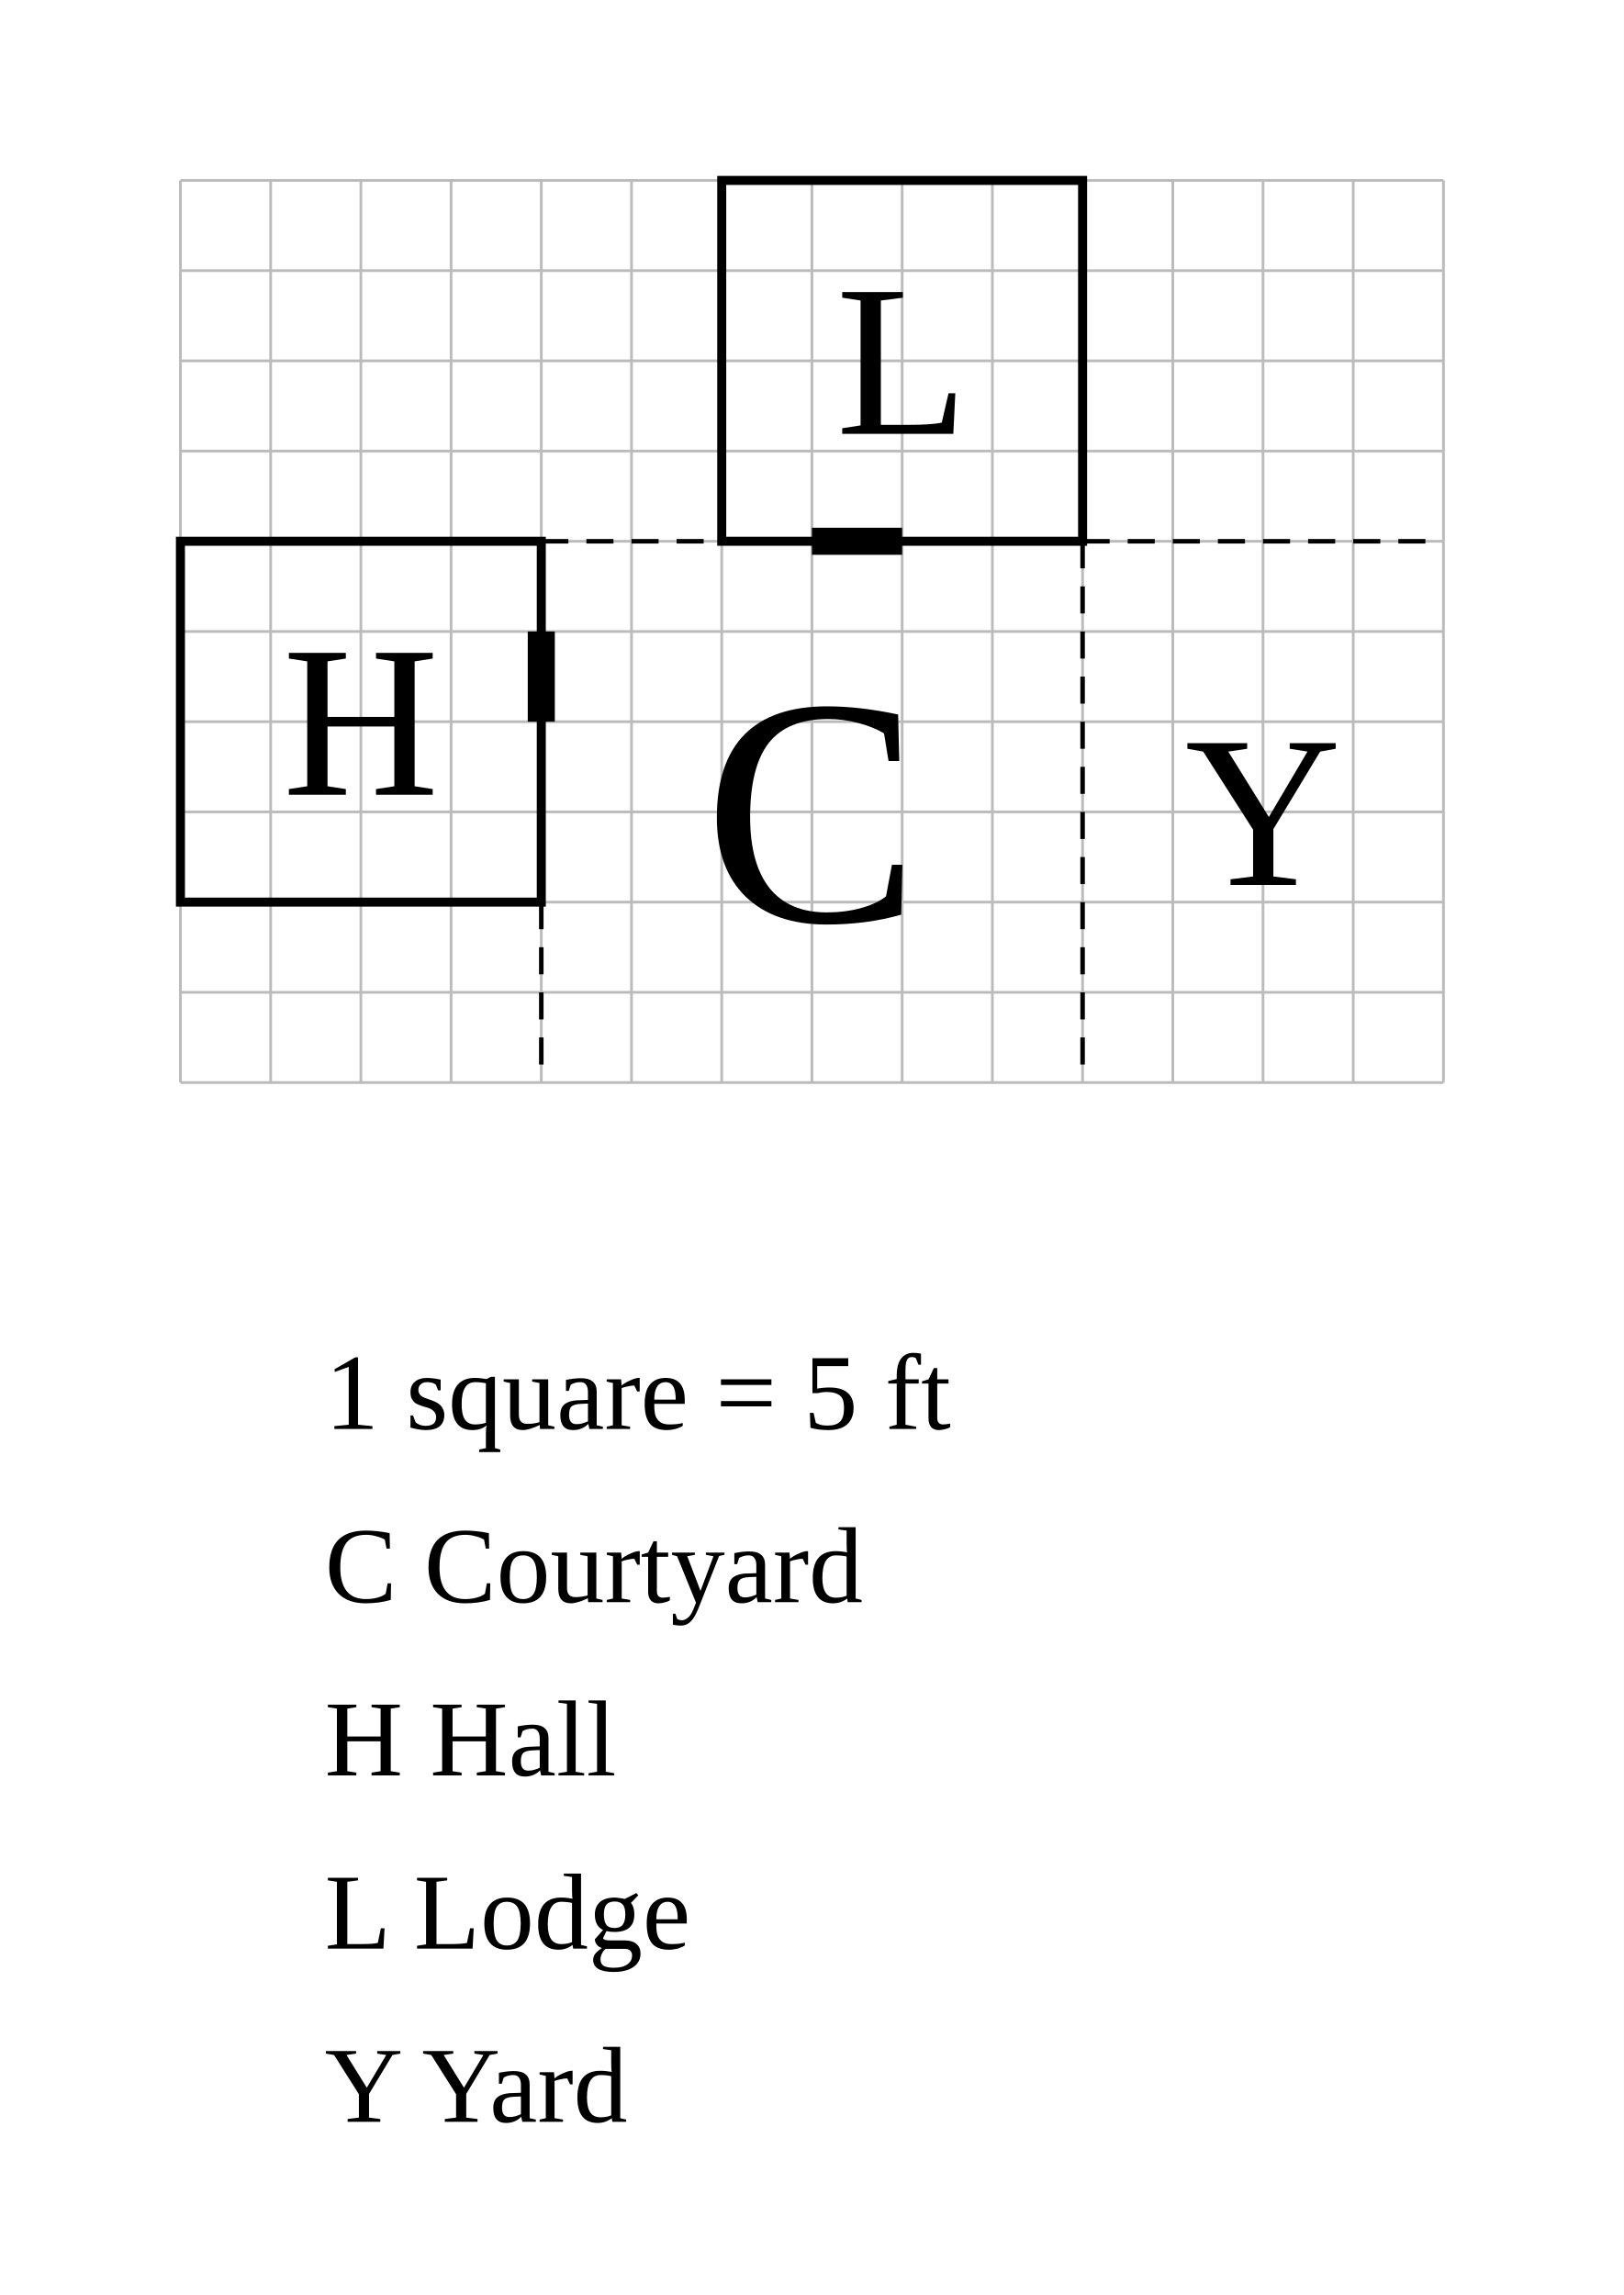
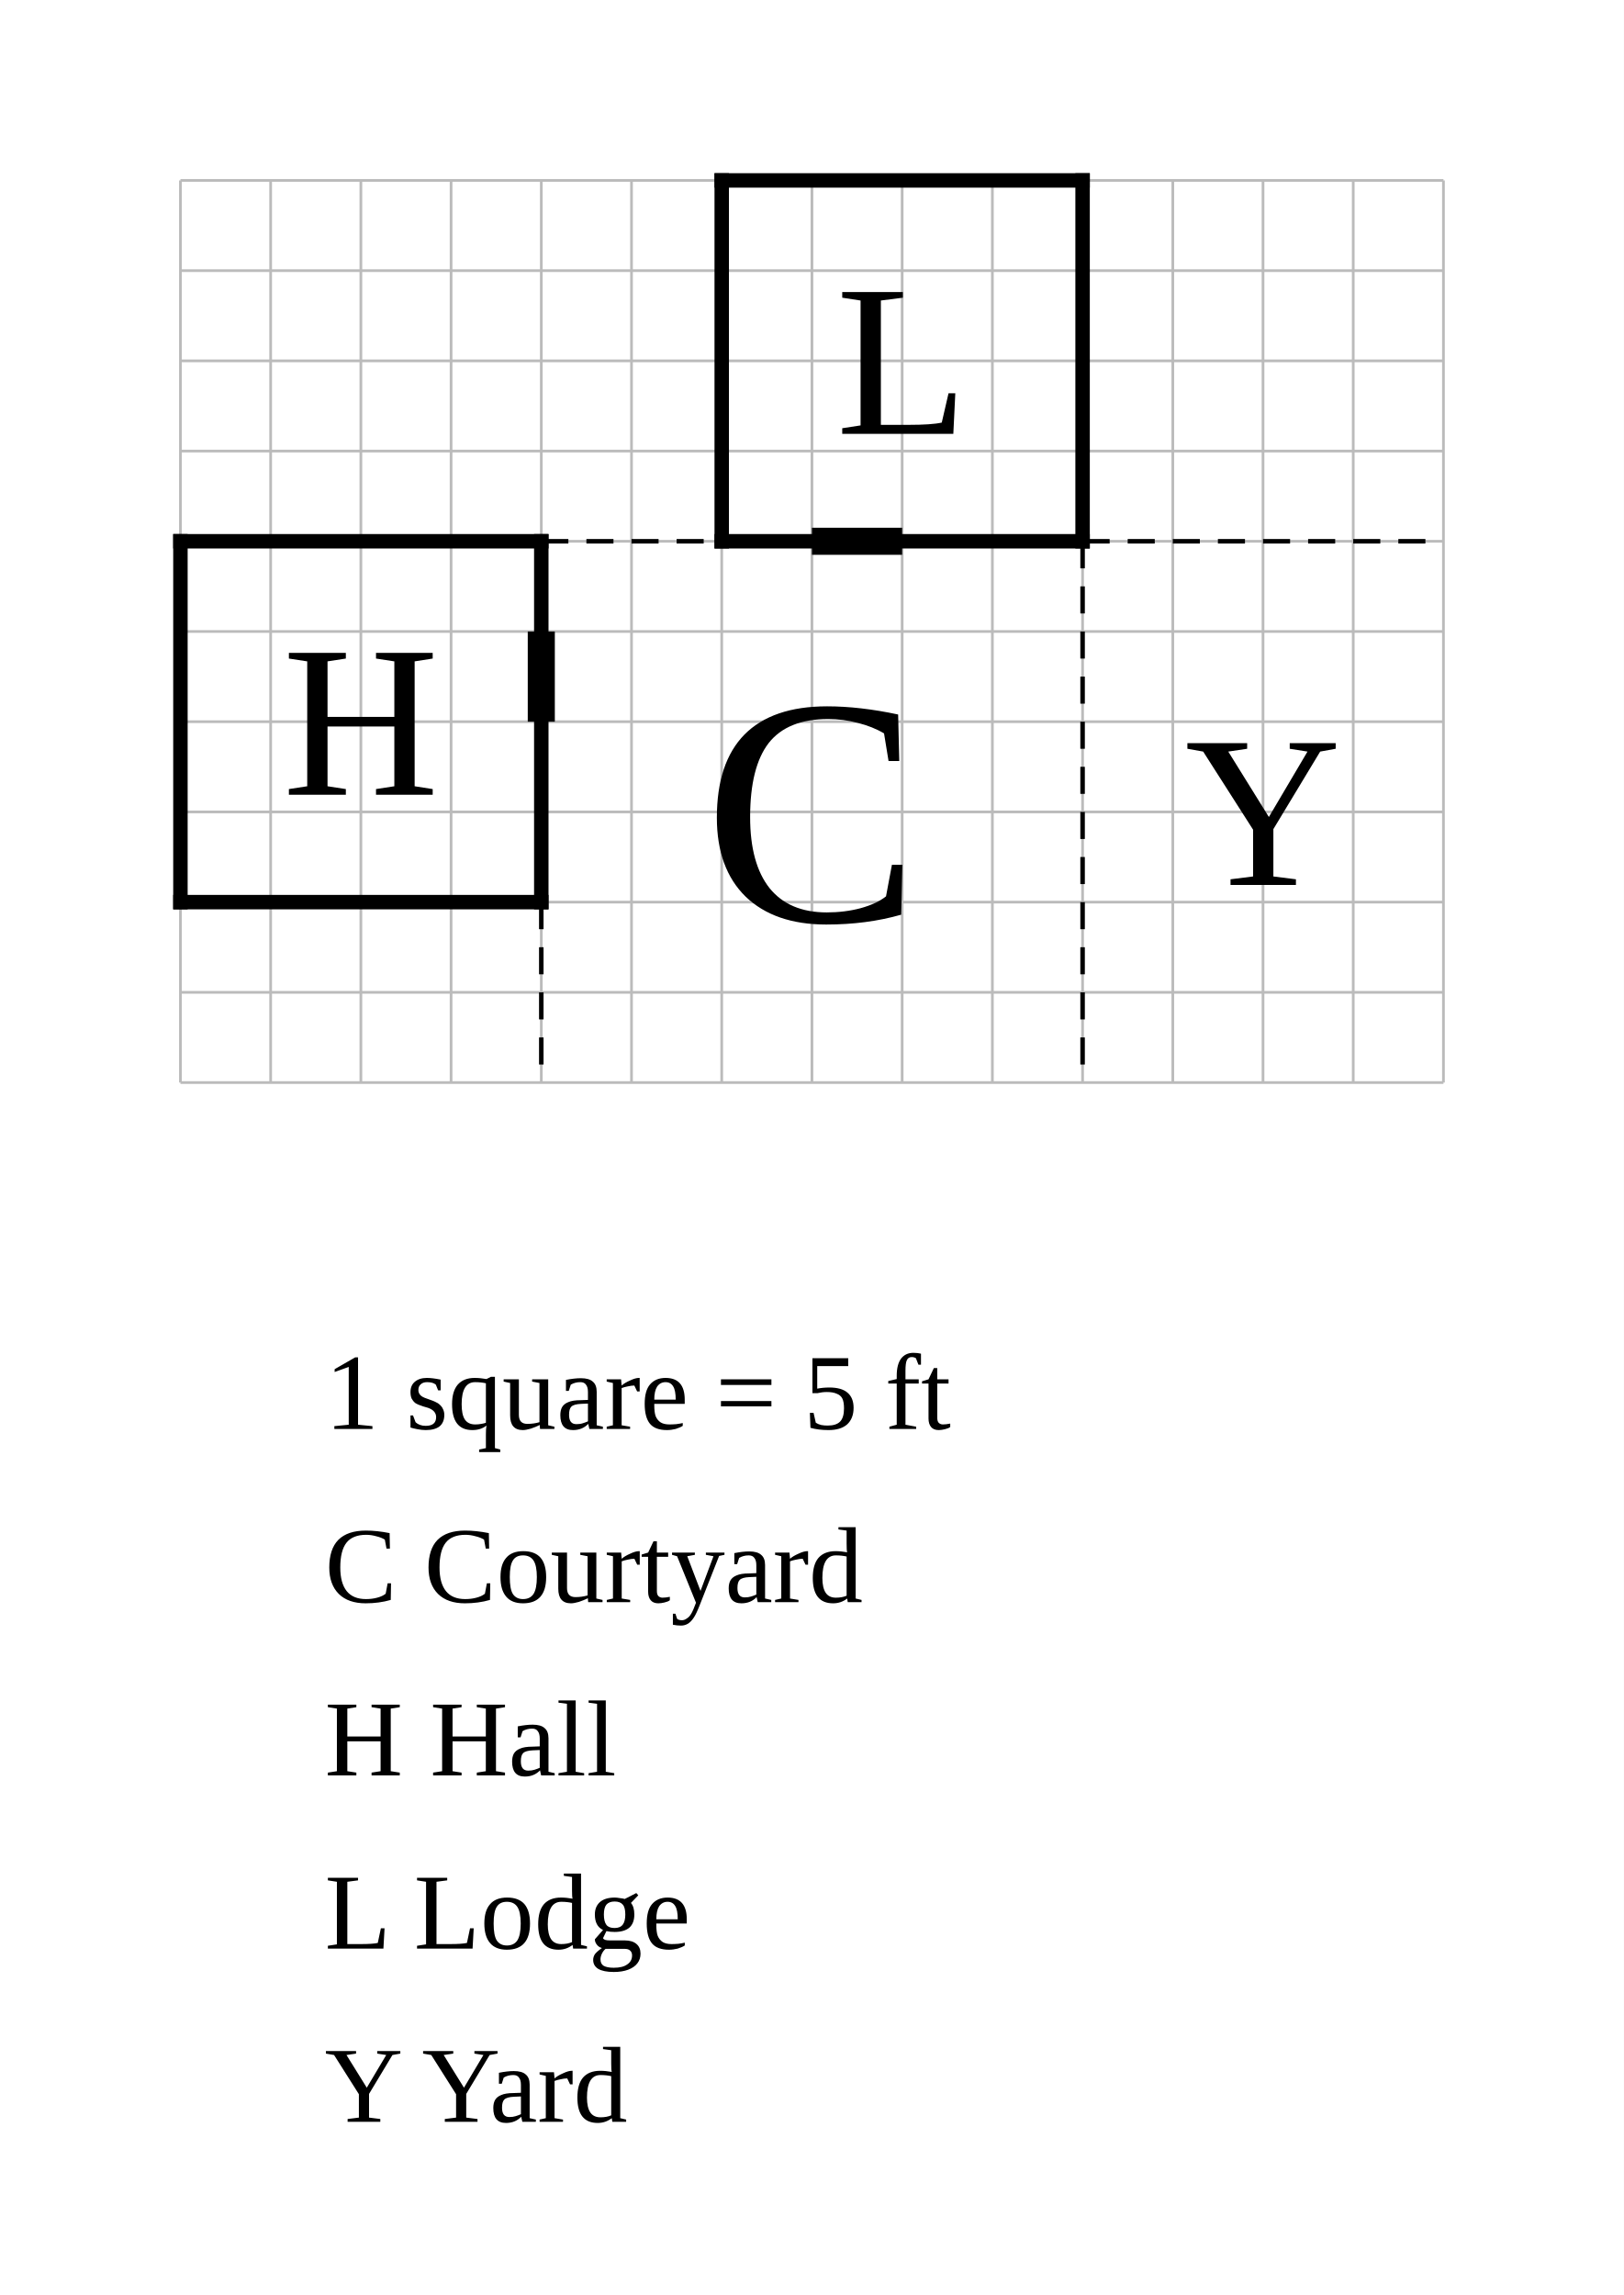
<svg xmlns="http://www.w3.org/2000/svg" width="900" height="1272" viewBox="-30 -30 90 127.2">
  <rect x="-30" y="-30" width="90" height="127.2" fill="white" />
  <g stroke="#bbb" stroke-width="0.15">
    <line x1="-20" y1="-20" x2="-20" y2="30" />
    <line x1="-15" y1="-20" x2="-15" y2="30" />
    <line x1="-10" y1="-20" x2="-10" y2="30" />
    <line x1="-5" y1="-20" x2="-5" y2="30" />
    <line x1="0" y1="-20" x2="0" y2="30" />
    <line x1="5" y1="-20" x2="5" y2="30" />
    <line x1="10" y1="-20" x2="10" y2="30" />
    <line x1="15" y1="-20" x2="15" y2="30" />
    <line x1="20" y1="-20" x2="20" y2="30" />
    <line x1="25" y1="-20" x2="25" y2="30" />
    <line x1="30" y1="-20" x2="30" y2="30" />
    <line x1="35" y1="-20" x2="35" y2="30" />
    <line x1="40" y1="-20" x2="40" y2="30" />
    <line x1="45" y1="-20" x2="45" y2="30" />
    <line x1="50" y1="-20" x2="50" y2="30" />
    <line x1="-20" y1="-20" x2="50" y2="-20" />
    <line x1="-20" y1="-15" x2="50" y2="-15" />
    <line x1="-20" y1="-10" x2="50" y2="-10" />
    <line x1="-20" y1="-5" x2="50" y2="-5" />
    <line x1="-20" y1="0" x2="50" y2="0" />
    <line x1="-20" y1="5" x2="50" y2="5" />
    <line x1="-20" y1="10" x2="50" y2="10" />
    <line x1="-20" y1="15" x2="50" y2="15" />
    <line x1="-20" y1="20" x2="50" y2="20" />
    <line x1="-20" y1="25" x2="50" y2="25" />
    <line x1="-20" y1="30" x2="50" y2="30" />
  </g>
+   <line class="wall exterior" x1="-20" y1="0" x2="-20" y2="20" stroke="black" stroke-width="0.8" stroke-linecap="square" />
+   <line class="wall exterior" x1="-20" y1="0" x2="0" y2="0" stroke="black" stroke-width="0.8" stroke-linecap="square" />
+   <line class="wall exterior" x1="-20" y1="20" x2="0" y2="20" stroke="black" stroke-width="0.8" stroke-linecap="square" />
+   <line class="wall exterior" x1="0" y1="0" x2="0" y2="20" stroke="black" stroke-width="0.8" stroke-linecap="square" />
+   <line class="wall exterior" x1="10" y1="-20" x2="10" y2="0" stroke="black" stroke-width="0.8" stroke-linecap="square" />
+   <line class="wall exterior" x1="10" y1="-20" x2="30" y2="-20" stroke="black" stroke-width="0.8" stroke-linecap="square" />
+   <line class="wall exterior" x1="10" y1="0" x2="30" y2="0" stroke="black" stroke-width="0.8" stroke-linecap="square" />
+   <line class="wall exterior" x1="30" y1="-20" x2="30" y2="0" stroke="black" stroke-width="0.8" stroke-linecap="square" />
  <text data-room="courtyard" x="15" y="15" text-anchor="middle" dominant-baseline="central" font-size="18">C</text>
-   <rect data-room="hall" x="-20" y="0" width="20" height="20" fill="none" stroke="black" stroke-width="0.5" />
  <text data-room="hall" x="-10" y="10" text-anchor="middle" dominant-baseline="central" font-size="12">H</text>
-   <rect data-room="lodge" x="10" y="-20" width="20" height="20" fill="none" stroke="black" stroke-width="0.5" />
  <text data-room="lodge" x="20" y="-10" text-anchor="middle" dominant-baseline="central" font-size="12">L</text>
  <text data-room="yard" x="40" y="15" text-anchor="middle" dominant-baseline="central" font-size="12">Y</text>
  <line class="divider" x1="0" y1="0" x2="10" y2="0" stroke="black" stroke-width="0.25" stroke-dasharray="1.5 1" />
  <line class="divider" x1="0" y1="20" x2="0" y2="30" stroke="black" stroke-width="0.25" stroke-dasharray="1.5 1" />
  <line class="divider" x1="30" y1="0" x2="30" y2="30" stroke="black" stroke-width="0.25" stroke-dasharray="1.5 1" />
  <line class="divider" x1="30" y1="0" x2="50" y2="0" stroke="black" stroke-width="0.25" stroke-dasharray="1.5 1" />
  <line class="door" x1="0" y1="5" x2="0" y2="10" stroke="black" stroke-width="1.5" />
  <line class="door" x1="15" y1="0" x2="20" y2="0" stroke="black" stroke-width="1.5" />
  <text class="scale" x="-12" y="49.2" font-size="6">1 square = 5 ft</text>
  <text class="key" x="-12" y="58.8" font-size="6">C  Courtyard</text>
  <text class="key" x="-12" y="68.4" font-size="6">H  Hall</text>
  <text class="key" x="-12" y="78" font-size="6">L  Lodge</text>
  <text class="key" x="-12" y="87.6" font-size="6">Y  Yard</text>
</svg>
